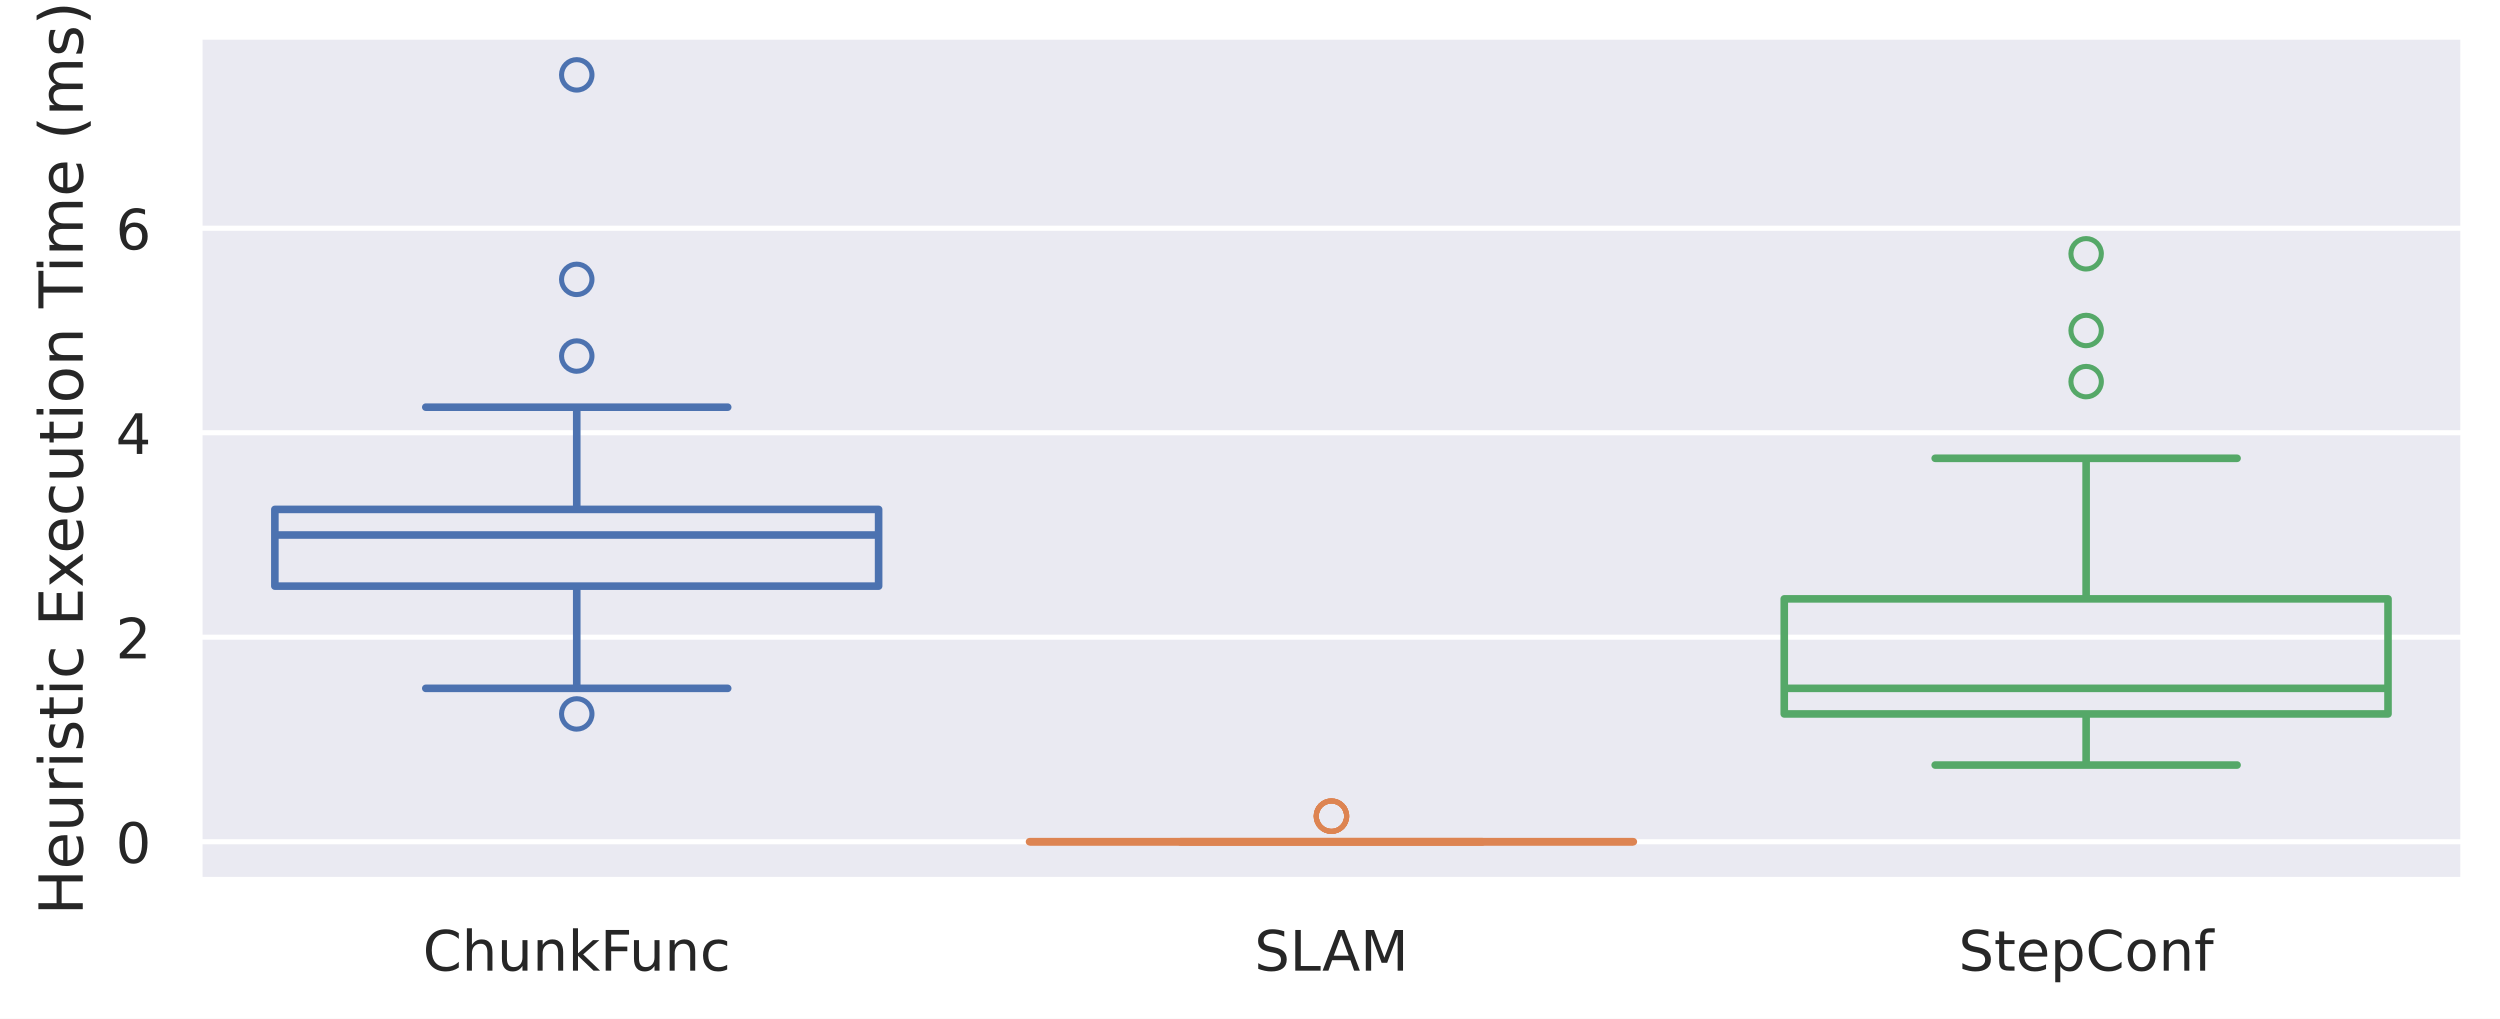
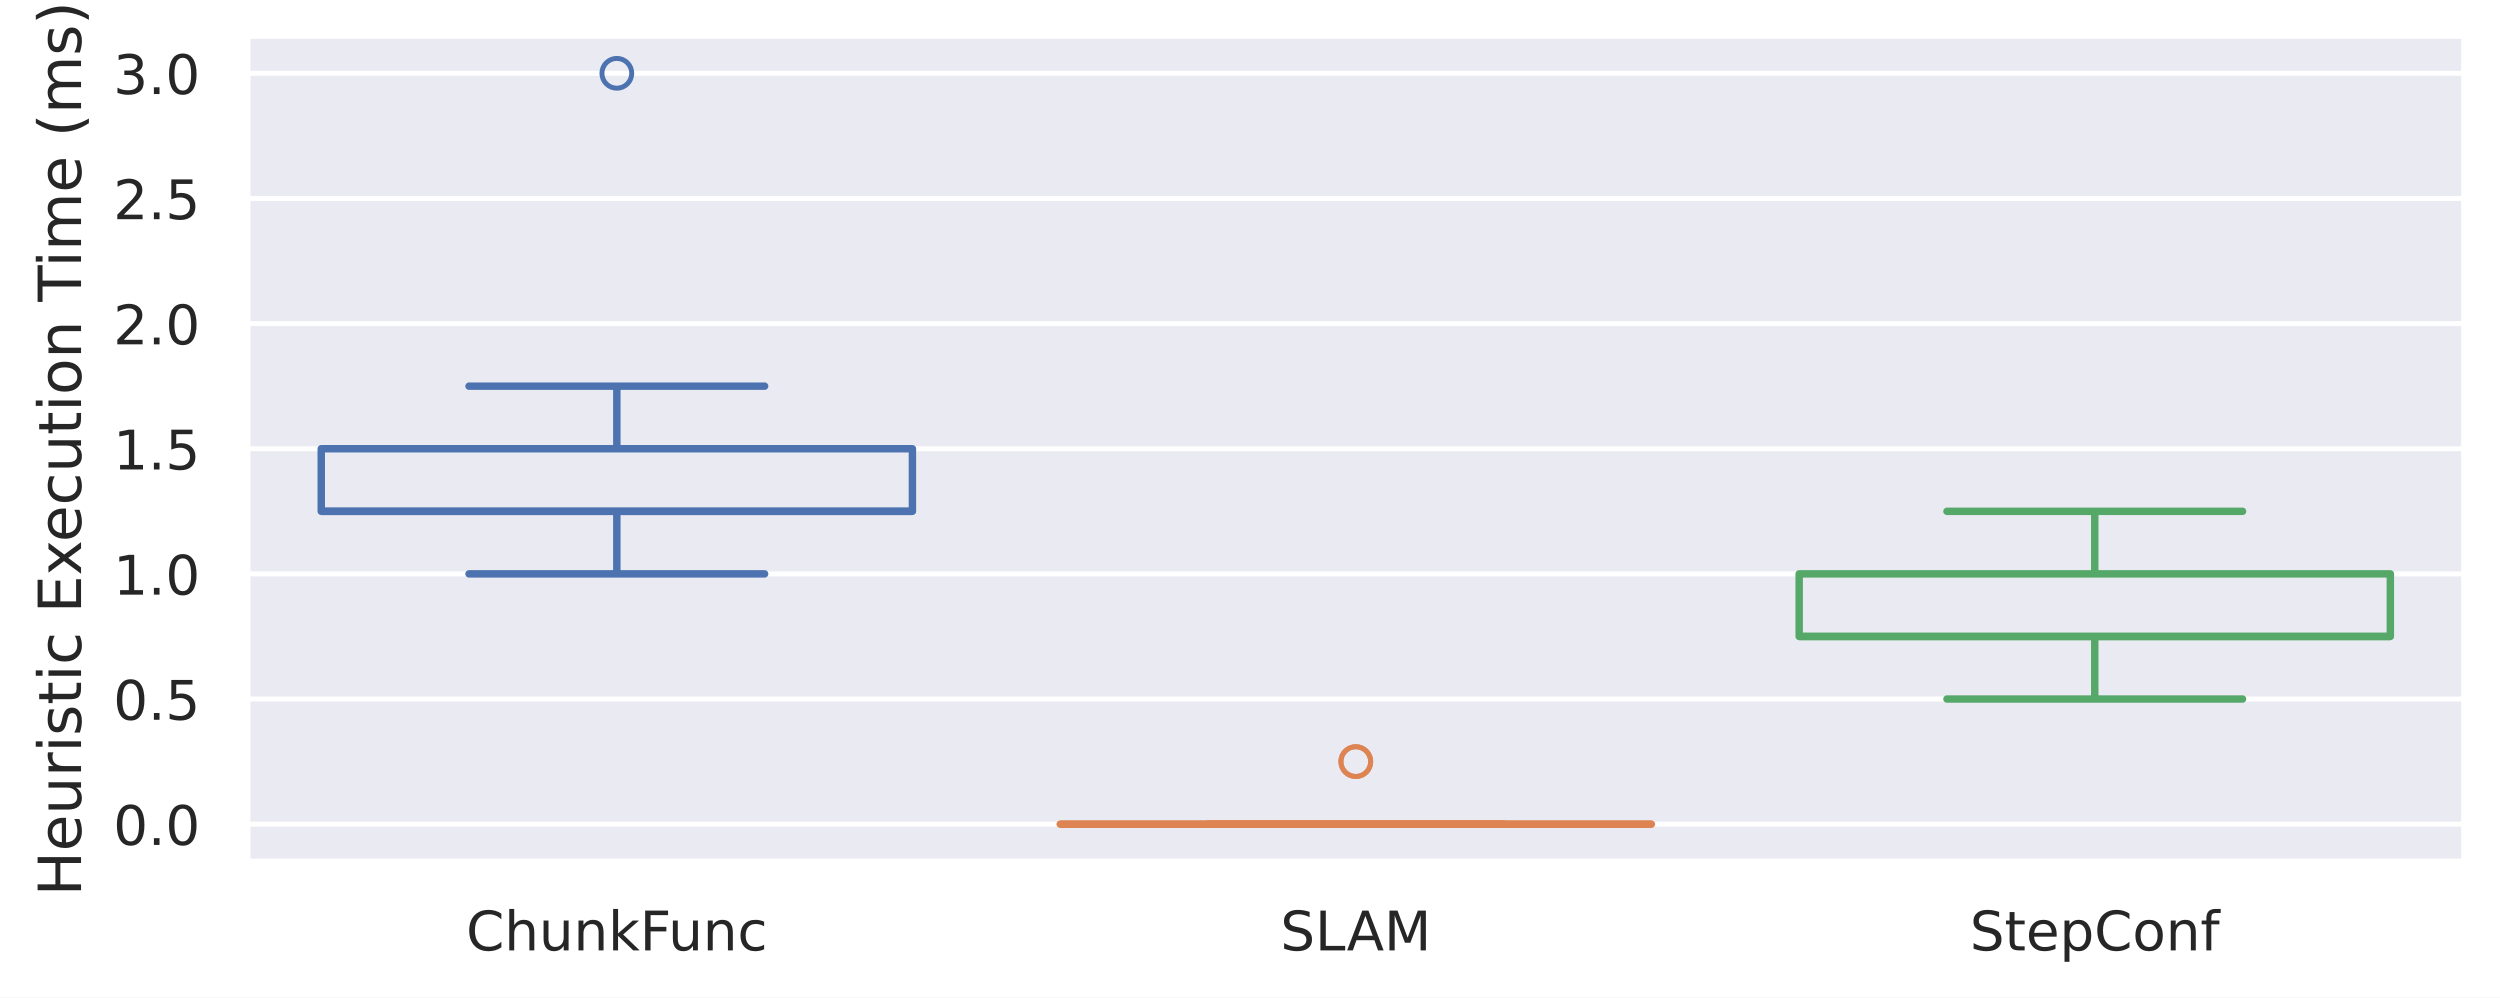
- <svg xmlns="http://www.w3.org/2000/svg" xmlns:xlink="http://www.w3.org/1999/xlink" width="492.913pt" height="200.866pt" viewBox="0 0 492.913 200.866" version="1.1">
+ <svg xmlns="http://www.w3.org/2000/svg" xmlns:xlink="http://www.w3.org/1999/xlink" width="503.407pt" height="200.866pt" viewBox="0 0 503.407 200.866" version="1.1">
  <defs>
    <style type="text/css">*{stroke-linejoin: round; stroke-linecap: butt}</style>
  </defs>
  <g id="figure_1">
    <g id="patch_1">
-       <path d="M 0 200.866  L 492.913 200.866  L 492.913 0  L 0 0  z " style="fill: #ffffff" />
+       <path d="M 0 200.866  L 503.407 200.866  L 503.407 0  L 0 0  z " style="fill: #ffffff" />
    </g>
    <g id="axes_1">
      <g id="patch_2">
-         <path d="M 39.312 173.52  L 485.712 173.52  L 485.712 7.2  L 39.312 7.2  z " style="fill: #eaeaf2" />
+         <path d="M 49.807 173.52  L 496.207 173.52  L 496.207 7.2  L 49.807 7.2  z " style="fill: #eaeaf2" />
      </g>
      <g id="matplotlib.axis_1">
        <g id="xtick_1">
          <g id="text_1">
-             <g style="fill: #262626" transform="translate(83.37398 191.3783) scale(0.11 -0.11)">
+             <g style="fill: #262626" transform="translate(93.86867 191.3783) scale(0.11 -0.11)">
              <defs>
                <path id="DejaVuSans-43" d="M 4122 4306  L 4122 3641  Q 3803 3938 3442 4084  Q 3081 4231 2675 4231  Q 1875 4231 1450 3742  Q 1025 3253 1025 2328  Q 1025 1406 1450 917  Q 1875 428 2675 428  Q 3081 428 3442 575  Q 3803 722 4122 1019  L 4122 359  Q 3791 134 3420 21  Q 3050 -91 2638 -91  Q 1578 -91 968 557  Q 359 1206 359 2328  Q 359 3453 968 4101  Q 1578 4750 2638 4750  Q 3056 4750 3426 4639  Q 3797 4528 4122 4306  z " transform="scale(0.015625)" />
                <path id="DejaVuSans-68" d="M 3513 2113  L 3513 0  L 2938 0  L 2938 2094  Q 2938 2591 2744 2837  Q 2550 3084 2163 3084  Q 1697 3084 1428 2787  Q 1159 2491 1159 1978  L 1159 0  L 581 0  L 581 4863  L 1159 4863  L 1159 2956  Q 1366 3272 1645 3428  Q 1925 3584 2291 3584  Q 2894 3584 3203 3211  Q 3513 2838 3513 2113  z " transform="scale(0.015625)" />
                <path id="DejaVuSans-75" d="M 544 1381  L 544 3500  L 1119 3500  L 1119 1403  Q 1119 906 1312 657  Q 1506 409 1894 409  Q 2359 409 2629 706  Q 2900 1003 2900 1516  L 2900 3500  L 3475 3500  L 3475 0  L 2900 0  L 2900 538  Q 2691 219 2414 64  Q 2138 -91 1772 -91  Q 1169 -91 856 284  Q 544 659 544 1381  z M 1991 3584  L 1991 3584  z " transform="scale(0.015625)" />
                <path id="DejaVuSans-6e" d="M 3513 2113  L 3513 0  L 2938 0  L 2938 2094  Q 2938 2591 2744 2837  Q 2550 3084 2163 3084  Q 1697 3084 1428 2787  Q 1159 2491 1159 1978  L 1159 0  L 581 0  L 581 3500  L 1159 3500  L 1159 2956  Q 1366 3272 1645 3428  Q 1925 3584 2291 3584  Q 2894 3584 3203 3211  Q 3513 2838 3513 2113  z " transform="scale(0.015625)" />
                <path id="DejaVuSans-6b" d="M 581 4863  L 1159 4863  L 1159 1991  L 2875 3500  L 3609 3500  L 1753 1863  L 3688 0  L 2938 0  L 1159 1709  L 1159 0  L 581 0  L 581 4863  z " transform="scale(0.015625)" />
                <path id="DejaVuSans-46" d="M 628 4666  L 3309 4666  L 3309 4134  L 1259 4134  L 1259 2759  L 3109 2759  L 3109 2228  L 1259 2228  L 1259 0  L 628 0  L 628 4666  z " transform="scale(0.015625)" />
                <path id="DejaVuSans-63" d="M 3122 3366  L 3122 2828  Q 2878 2963 2633 3030  Q 2388 3097 2138 3097  Q 1578 3097 1268 2742  Q 959 2388 959 1747  Q 959 1106 1268 751  Q 1578 397 2138 397  Q 2388 397 2633 464  Q 2878 531 3122 666  L 3122 134  Q 2881 22 2623 -34  Q 2366 -91 2075 -91  Q 1284 -91 818 406  Q 353 903 353 1747  Q 353 2603 823 3093  Q 1294 3584 2113 3584  Q 2378 3584 2631 3529  Q 2884 3475 3122 3366  z " transform="scale(0.015625)" />
              </defs>
              <use xlink:href="#DejaVuSans-43" />
              <use xlink:href="#DejaVuSans-68" x="69.824" />
              <use xlink:href="#DejaVuSans-75" x="133.203" />
              <use xlink:href="#DejaVuSans-6e" x="196.582" />
              <use xlink:href="#DejaVuSans-6b" x="259.961" />
              <use xlink:href="#DejaVuSans-46" x="317.871" />
              <use xlink:href="#DejaVuSans-75" x="369.891" />
              <use xlink:href="#DejaVuSans-6e" x="433.27" />
              <use xlink:href="#DejaVuSans-63" x="496.648" />
            </g>
          </g>
        </g>
        <g id="xtick_2">
          <g id="text_2">
-             <g style="fill: #262626" transform="translate(247.3248 191.3783) scale(0.11 -0.11)">
+             <g style="fill: #262626" transform="translate(257.8195 191.3783) scale(0.11 -0.11)">
              <defs>
                <path id="DejaVuSans-53" d="M 3425 4513  L 3425 3897  Q 3066 4069 2747 4153  Q 2428 4238 2131 4238  Q 1616 4238 1336 4038  Q 1056 3838 1056 3469  Q 1056 3159 1242 3001  Q 1428 2844 1947 2747  L 2328 2669  Q 3034 2534 3370 2195  Q 3706 1856 3706 1288  Q 3706 609 3251 259  Q 2797 -91 1919 -91  Q 1588 -91 1214 -16  Q 841 59 441 206  L 441 856  Q 825 641 1194 531  Q 1563 422 1919 422  Q 2459 422 2753 634  Q 3047 847 3047 1241  Q 3047 1584 2836 1778  Q 2625 1972 2144 2069  L 1759 2144  Q 1053 2284 737 2584  Q 422 2884 422 3419  Q 422 4038 858 4394  Q 1294 4750 2059 4750  Q 2388 4750 2728 4690  Q 3069 4631 3425 4513  z " transform="scale(0.015625)" />
                <path id="DejaVuSans-4c" d="M 628 4666  L 1259 4666  L 1259 531  L 3531 531  L 3531 0  L 628 0  L 628 4666  z " transform="scale(0.015625)" />
                <path id="DejaVuSans-41" d="M 2188 4044  L 1331 1722  L 3047 1722  L 2188 4044  z M 1831 4666  L 2547 4666  L 4325 0  L 3669 0  L 3244 1197  L 1141 1197  L 716 0  L 50 0  L 1831 4666  z " transform="scale(0.015625)" />
                <path id="DejaVuSans-4d" d="M 628 4666  L 1569 4666  L 2759 1491  L 3956 4666  L 4897 4666  L 4897 0  L 4281 0  L 4281 4097  L 3078 897  L 2444 897  L 1241 4097  L 1241 0  L 628 0  L 628 4666  z " transform="scale(0.015625)" />
              </defs>
              <use xlink:href="#DejaVuSans-53" />
              <use xlink:href="#DejaVuSans-4c" x="63.477" />
              <use xlink:href="#DejaVuSans-41" x="121.439" />
              <use xlink:href="#DejaVuSans-4d" x="189.848" />
            </g>
          </g>
        </g>
        <g id="xtick_3">
          <g id="text_3">
-             <g style="fill: #262626" transform="translate(386.1612 191.3783) scale(0.11 -0.11)">
+             <g style="fill: #262626" transform="translate(396.6559 191.3783) scale(0.11 -0.11)">
              <defs>
                <path id="DejaVuSans-74" d="M 1172 4494  L 1172 3500  L 2356 3500  L 2356 3053  L 1172 3053  L 1172 1153  Q 1172 725 1289 603  Q 1406 481 1766 481  L 2356 481  L 2356 0  L 1766 0  Q 1100 0 847 248  Q 594 497 594 1153  L 594 3053  L 172 3053  L 172 3500  L 594 3500  L 594 4494  L 1172 4494  z " transform="scale(0.015625)" />
                <path id="DejaVuSans-65" d="M 3597 1894  L 3597 1613  L 953 1613  Q 991 1019 1311 708  Q 1631 397 2203 397  Q 2534 397 2845 478  Q 3156 559 3463 722  L 3463 178  Q 3153 47 2828 -22  Q 2503 -91 2169 -91  Q 1331 -91 842 396  Q 353 884 353 1716  Q 353 2575 817 3079  Q 1281 3584 2069 3584  Q 2775 3584 3186 3129  Q 3597 2675 3597 1894  z M 3022 2063  Q 3016 2534 2758 2815  Q 2500 3097 2075 3097  Q 1594 3097 1305 2825  Q 1016 2553 972 2059  L 3022 2063  z " transform="scale(0.015625)" />
                <path id="DejaVuSans-70" d="M 1159 525  L 1159 -1331  L 581 -1331  L 581 3500  L 1159 3500  L 1159 2969  Q 1341 3281 1617 3432  Q 1894 3584 2278 3584  Q 2916 3584 3314 3078  Q 3713 2572 3713 1747  Q 3713 922 3314 415  Q 2916 -91 2278 -91  Q 1894 -91 1617 61  Q 1341 213 1159 525  z M 3116 1747  Q 3116 2381 2855 2742  Q 2594 3103 2138 3103  Q 1681 3103 1420 2742  Q 1159 2381 1159 1747  Q 1159 1113 1420 752  Q 1681 391 2138 391  Q 2594 391 2855 752  Q 3116 1113 3116 1747  z " transform="scale(0.015625)" />
                <path id="DejaVuSans-6f" d="M 1959 3097  Q 1497 3097 1228 2736  Q 959 2375 959 1747  Q 959 1119 1226 758  Q 1494 397 1959 397  Q 2419 397 2687 759  Q 2956 1122 2956 1747  Q 2956 2369 2687 2733  Q 2419 3097 1959 3097  z M 1959 3584  Q 2709 3584 3137 3096  Q 3566 2609 3566 1747  Q 3566 888 3137 398  Q 2709 -91 1959 -91  Q 1206 -91 779 398  Q 353 888 353 1747  Q 353 2609 779 3096  Q 1206 3584 1959 3584  z " transform="scale(0.015625)" />
                <path id="DejaVuSans-66" d="M 2375 4863  L 2375 4384  L 1825 4384  Q 1516 4384 1395 4259  Q 1275 4134 1275 3809  L 1275 3500  L 2222 3500  L 2222 3053  L 1275 3053  L 1275 0  L 697 0  L 697 3053  L 147 3053  L 147 3500  L 697 3500  L 697 3744  Q 697 4328 969 4595  Q 1241 4863 1831 4863  L 2375 4863  z " transform="scale(0.015625)" />
              </defs>
              <use xlink:href="#DejaVuSans-53" />
              <use xlink:href="#DejaVuSans-74" x="63.477" />
              <use xlink:href="#DejaVuSans-65" x="102.686" />
              <use xlink:href="#DejaVuSans-70" x="164.209" />
              <use xlink:href="#DejaVuSans-43" x="227.686" />
              <use xlink:href="#DejaVuSans-6f" x="297.51" />
              <use xlink:href="#DejaVuSans-6e" x="358.691" />
              <use xlink:href="#DejaVuSans-66" x="422.07" />
            </g>
          </g>
        </g>
      </g>
      <g id="matplotlib.axis_2">
        <g id="ytick_1">
          <g id="line2d_1">
-             <path d="M 39.312 165.96  L 485.712 165.96  " clip-path="url(#paf38200da1)" style="fill: none; stroke: #ffffff; stroke-linecap: round" />
+             <path d="M 49.807 165.96  L 496.207 165.96  " clip-path="url(#p9147dce7c5)" style="fill: none; stroke: #ffffff; stroke-linecap: round" />
          </g>
          <g id="text_4">
            <g style="fill: #262626" transform="translate(22.81375 170.1391) scale(0.11 -0.11)">
              <defs>
                <path id="DejaVuSans-30" d="M 2034 4250  Q 1547 4250 1301 3770  Q 1056 3291 1056 2328  Q 1056 1369 1301 889  Q 1547 409 2034 409  Q 2525 409 2770 889  Q 3016 1369 3016 2328  Q 3016 3291 2770 3770  Q 2525 4250 2034 4250  z M 2034 4750  Q 2819 4750 3233 4129  Q 3647 3509 3647 2328  Q 3647 1150 3233 529  Q 2819 -91 2034 -91  Q 1250 -91 836 529  Q 422 1150 422 2328  Q 422 3509 836 4129  Q 1250 4750 2034 4750  z " transform="scale(0.015625)" />
+                 <path id="DejaVuSans-2e" d="M 684 794  L 1344 794  L 1344 0  L 684 0  L 684 794  z " transform="scale(0.015625)" />
              </defs>
              <use xlink:href="#DejaVuSans-30" />
+               <use xlink:href="#DejaVuSans-2e" x="63.623" />
+               <use xlink:href="#DejaVuSans-30" x="95.41" />
            </g>
          </g>
        </g>
        <g id="ytick_2">
          <g id="line2d_2">
-             <path d="M 39.312 125.64  L 485.712 125.64  " clip-path="url(#paf38200da1)" style="fill: none; stroke: #ffffff; stroke-linecap: round" />
+             <path d="M 49.807 140.76  L 496.207 140.76  " clip-path="url(#p9147dce7c5)" style="fill: none; stroke: #ffffff; stroke-linecap: round" />
          </g>
          <g id="text_5">
-             <g style="fill: #262626" transform="translate(22.81375 129.8191) scale(0.11 -0.11)">
-               <defs>
-                 <path id="DejaVuSans-32" d="M 1228 531  L 3431 531  L 3431 0  L 469 0  L 469 531  Q 828 903 1448 1529  Q 2069 2156 2228 2338  Q 2531 2678 2651 2914  Q 2772 3150 2772 3378  Q 2772 3750 2511 3984  Q 2250 4219 1831 4219  Q 1534 4219 1204 4116  Q 875 4013 500 3803  L 500 4441  Q 881 4594 1212 4672  Q 1544 4750 1819 4750  Q 2544 4750 2975 4387  Q 3406 4025 3406 3419  Q 3406 3131 3298 2873  Q 3191 2616 2906 2266  Q 2828 2175 2409 1742  Q 1991 1309 1228 531  z " transform="scale(0.015625)" />
-               </defs>
-               <use xlink:href="#DejaVuSans-32" />
+             <g style="fill: #262626" transform="translate(22.81375 144.9391) scale(0.11 -0.11)">
+               <defs>
+                 <path id="DejaVuSans-35" d="M 691 4666  L 3169 4666  L 3169 4134  L 1269 4134  L 1269 2991  Q 1406 3038 1543 3061  Q 1681 3084 1819 3084  Q 2600 3084 3056 2656  Q 3513 2228 3513 1497  Q 3513 744 3044 326  Q 2575 -91 1722 -91  Q 1428 -91 1123 -41  Q 819 9 494 109  L 494 744  Q 775 591 1075 516  Q 1375 441 1709 441  Q 2250 441 2565 725  Q 2881 1009 2881 1497  Q 2881 1984 2565 2268  Q 2250 2553 1709 2553  Q 1456 2553 1204 2497  Q 953 2441 691 2322  L 691 4666  z " transform="scale(0.015625)" />
+               </defs>
+               <use xlink:href="#DejaVuSans-30" />
+               <use xlink:href="#DejaVuSans-2e" x="63.623" />
+               <use xlink:href="#DejaVuSans-35" x="95.41" />
            </g>
          </g>
        </g>
        <g id="ytick_3">
          <g id="line2d_3">
-             <path d="M 39.312 85.32  L 485.712 85.32  " clip-path="url(#paf38200da1)" style="fill: none; stroke: #ffffff; stroke-linecap: round" />
+             <path d="M 49.807 115.56  L 496.207 115.56  " clip-path="url(#p9147dce7c5)" style="fill: none; stroke: #ffffff; stroke-linecap: round" />
          </g>
          <g id="text_6">
-             <g style="fill: #262626" transform="translate(22.81375 89.49914) scale(0.11 -0.11)">
-               <defs>
-                 <path id="DejaVuSans-34" d="M 2419 4116  L 825 1625  L 2419 1625  L 2419 4116  z M 2253 4666  L 3047 4666  L 3047 1625  L 3713 1625  L 3713 1100  L 3047 1100  L 3047 0  L 2419 0  L 2419 1100  L 313 1100  L 313 1709  L 2253 4666  z " transform="scale(0.015625)" />
-               </defs>
-               <use xlink:href="#DejaVuSans-34" />
+             <g style="fill: #262626" transform="translate(22.81375 119.7391) scale(0.11 -0.11)">
+               <defs>
+                 <path id="DejaVuSans-31" d="M 794 531  L 1825 531  L 1825 4091  L 703 3866  L 703 4441  L 1819 4666  L 2450 4666  L 2450 531  L 3481 531  L 3481 0  L 794 0  L 794 531  z " transform="scale(0.015625)" />
+               </defs>
+               <use xlink:href="#DejaVuSans-31" />
+               <use xlink:href="#DejaVuSans-2e" x="63.623" />
+               <use xlink:href="#DejaVuSans-30" x="95.41" />
            </g>
          </g>
        </g>
        <g id="ytick_4">
          <g id="line2d_4">
-             <path d="M 39.312 45  L 485.712 45  " clip-path="url(#paf38200da1)" style="fill: none; stroke: #ffffff; stroke-linecap: round" />
+             <path d="M 49.807 90.36  L 496.207 90.36  " clip-path="url(#p9147dce7c5)" style="fill: none; stroke: #ffffff; stroke-linecap: round" />
          </g>
          <g id="text_7">
-             <g style="fill: #262626" transform="translate(22.81375 49.17914) scale(0.11 -0.11)">
-               <defs>
-                 <path id="DejaVuSans-36" d="M 2113 2584  Q 1688 2584 1439 2293  Q 1191 2003 1191 1497  Q 1191 994 1439 701  Q 1688 409 2113 409  Q 2538 409 2786 701  Q 3034 994 3034 1497  Q 3034 2003 2786 2293  Q 2538 2584 2113 2584  z M 3366 4563  L 3366 3988  Q 3128 4100 2886 4159  Q 2644 4219 2406 4219  Q 1781 4219 1451 3797  Q 1122 3375 1075 2522  Q 1259 2794 1537 2939  Q 1816 3084 2150 3084  Q 2853 3084 3261 2657  Q 3669 2231 3669 1497  Q 3669 778 3244 343  Q 2819 -91 2113 -91  Q 1303 -91 875 529  Q 447 1150 447 2328  Q 447 3434 972 4092  Q 1497 4750 2381 4750  Q 2619 4750 2861 4703  Q 3103 4656 3366 4563  z " transform="scale(0.015625)" />
-               </defs>
-               <use xlink:href="#DejaVuSans-36" />
-             </g>
-           </g>
-         </g>
-         <g id="text_8">
+             <g style="fill: #262626" transform="translate(22.81375 94.53914) scale(0.11 -0.11)">
+               <use xlink:href="#DejaVuSans-31" />
+               <use xlink:href="#DejaVuSans-2e" x="63.623" />
+               <use xlink:href="#DejaVuSans-35" x="95.41" />
+             </g>
+           </g>
+         </g>
+         <g id="ytick_5">
+           <g id="line2d_5">
+             <path d="M 49.807 65.16  L 496.207 65.16  " clip-path="url(#p9147dce7c5)" style="fill: none; stroke: #ffffff; stroke-linecap: round" />
+           </g>
+           <g id="text_8">
+             <g style="fill: #262626" transform="translate(22.81375 69.33914) scale(0.11 -0.11)">
+               <defs>
+                 <path id="DejaVuSans-32" d="M 1228 531  L 3431 531  L 3431 0  L 469 0  L 469 531  Q 828 903 1448 1529  Q 2069 2156 2228 2338  Q 2531 2678 2651 2914  Q 2772 3150 2772 3378  Q 2772 3750 2511 3984  Q 2250 4219 1831 4219  Q 1534 4219 1204 4116  Q 875 4013 500 3803  L 500 4441  Q 881 4594 1212 4672  Q 1544 4750 1819 4750  Q 2544 4750 2975 4387  Q 3406 4025 3406 3419  Q 3406 3131 3298 2873  Q 3191 2616 2906 2266  Q 2828 2175 2409 1742  Q 1991 1309 1228 531  z " transform="scale(0.015625)" />
+               </defs>
+               <use xlink:href="#DejaVuSans-32" />
+               <use xlink:href="#DejaVuSans-2e" x="63.623" />
+               <use xlink:href="#DejaVuSans-30" x="95.41" />
+             </g>
+           </g>
+         </g>
+         <g id="ytick_6">
+           <g id="line2d_6">
+             <path d="M 49.807 39.96  L 496.207 39.96  " clip-path="url(#p9147dce7c5)" style="fill: none; stroke: #ffffff; stroke-linecap: round" />
+           </g>
+           <g id="text_9">
+             <g style="fill: #262626" transform="translate(22.81375 44.13914) scale(0.11 -0.11)">
+               <use xlink:href="#DejaVuSans-32" />
+               <use xlink:href="#DejaVuSans-2e" x="63.623" />
+               <use xlink:href="#DejaVuSans-35" x="95.41" />
+             </g>
+           </g>
+         </g>
+         <g id="ytick_7">
+           <g id="line2d_7">
+             <path d="M 49.807 14.76  L 496.207 14.76  " clip-path="url(#p9147dce7c5)" style="fill: none; stroke: #ffffff; stroke-linecap: round" />
+           </g>
+           <g id="text_10">
+             <g style="fill: #262626" transform="translate(22.81375 18.93914) scale(0.11 -0.11)">
+               <defs>
+                 <path id="DejaVuSans-33" d="M 2597 2516  Q 3050 2419 3304 2112  Q 3559 1806 3559 1356  Q 3559 666 3084 287  Q 2609 -91 1734 -91  Q 1441 -91 1130 -33  Q 819 25 488 141  L 488 750  Q 750 597 1062 519  Q 1375 441 1716 441  Q 2309 441 2620 675  Q 2931 909 2931 1356  Q 2931 1769 2642 2001  Q 2353 2234 1838 2234  L 1294 2234  L 1294 2753  L 1863 2753  Q 2328 2753 2575 2939  Q 2822 3125 2822 3475  Q 2822 3834 2567 4026  Q 2313 4219 1838 4219  Q 1578 4219 1281 4162  Q 984 4106 628 3988  L 628 4550  Q 988 4650 1302 4700  Q 1616 4750 1894 4750  Q 2613 4750 3031 4423  Q 3450 4097 3450 3541  Q 3450 3153 3228 2886  Q 3006 2619 2597 2516  z " transform="scale(0.015625)" />
+               </defs>
+               <use xlink:href="#DejaVuSans-33" />
+               <use xlink:href="#DejaVuSans-2e" x="63.623" />
+               <use xlink:href="#DejaVuSans-30" x="95.41" />
+             </g>
+           </g>
+         </g>
+         <g id="text_11">
          <g style="fill: #262626" transform="translate(16.31812 180.4378) rotate(-90) scale(0.12 -0.12)">
            <defs>
              <path id="DejaVuSans-48" d="M 628 4666  L 1259 4666  L 1259 2753  L 3553 2753  L 3553 4666  L 4184 4666  L 4184 0  L 3553 0  L 3553 2222  L 1259 2222  L 1259 0  L 628 0  L 628 4666  z " transform="scale(0.015625)" />
              <path id="DejaVuSans-72" d="M 2631 2963  Q 2534 3019 2420 3045  Q 2306 3072 2169 3072  Q 1681 3072 1420 2755  Q 1159 2438 1159 1844  L 1159 0  L 581 0  L 581 3500  L 1159 3500  L 1159 2956  Q 1341 3275 1631 3429  Q 1922 3584 2338 3584  Q 2397 3584 2469 3576  Q 2541 3569 2628 3553  L 2631 2963  z " transform="scale(0.015625)" />
              <path id="DejaVuSans-69" d="M 603 3500  L 1178 3500  L 1178 0  L 603 0  L 603 3500  z M 603 4863  L 1178 4863  L 1178 4134  L 603 4134  L 603 4863  z " transform="scale(0.015625)" />
              <path id="DejaVuSans-73" d="M 2834 3397  L 2834 2853  Q 2591 2978 2328 3040  Q 2066 3103 1784 3103  Q 1356 3103 1142 2972  Q 928 2841 928 2578  Q 928 2378 1081 2264  Q 1234 2150 1697 2047  L 1894 2003  Q 2506 1872 2764 1633  Q 3022 1394 3022 966  Q 3022 478 2636 193  Q 2250 -91 1575 -91  Q 1294 -91 989 -36  Q 684 19 347 128  L 347 722  Q 666 556 975 473  Q 1284 391 1588 391  Q 1994 391 2212 530  Q 2431 669 2431 922  Q 2431 1156 2273 1281  Q 2116 1406 1581 1522  L 1381 1569  Q 847 1681 609 1914  Q 372 2147 372 2553  Q 372 3047 722 3315  Q 1072 3584 1716 3584  Q 2034 3584 2315 3537  Q 2597 3491 2834 3397  z " transform="scale(0.015625)" />
              <path id="DejaVuSans-20" transform="scale(0.015625)" />
              <path id="DejaVuSans-45" d="M 628 4666  L 3578 4666  L 3578 4134  L 1259 4134  L 1259 2753  L 3481 2753  L 3481 2222  L 1259 2222  L 1259 531  L 3634 531  L 3634 0  L 628 0  L 628 4666  z " transform="scale(0.015625)" />
              <path id="DejaVuSans-78" d="M 3513 3500  L 2247 1797  L 3578 0  L 2900 0  L 1881 1375  L 863 0  L 184 0  L 1544 1831  L 300 3500  L 978 3500  L 1906 2253  L 2834 3500  L 3513 3500  z " transform="scale(0.015625)" />
              <path id="DejaVuSans-54" d="M -19 4666  L 3928 4666  L 3928 4134  L 2272 4134  L 2272 0  L 1638 0  L 1638 4134  L -19 4134  L -19 4666  z " transform="scale(0.015625)" />
              <path id="DejaVuSans-6d" d="M 3328 2828  Q 3544 3216 3844 3400  Q 4144 3584 4550 3584  Q 5097 3584 5394 3201  Q 5691 2819 5691 2113  L 5691 0  L 5113 0  L 5113 2094  Q 5113 2597 4934 2840  Q 4756 3084 4391 3084  Q 3944 3084 3684 2787  Q 3425 2491 3425 1978  L 3425 0  L 2847 0  L 2847 2094  Q 2847 2600 2669 2842  Q 2491 3084 2119 3084  Q 1678 3084 1418 2786  Q 1159 2488 1159 1978  L 1159 0  L 581 0  L 581 3500  L 1159 3500  L 1159 2956  Q 1356 3278 1631 3431  Q 1906 3584 2284 3584  Q 2666 3584 2933 3390  Q 3200 3197 3328 2828  z " transform="scale(0.015625)" />
              <path id="DejaVuSans-28" d="M 1984 4856  Q 1566 4138 1362 3434  Q 1159 2731 1159 2009  Q 1159 1288 1364 580  Q 1569 -128 1984 -844  L 1484 -844  Q 1016 -109 783 600  Q 550 1309 550 2009  Q 550 2706 781 3412  Q 1013 4119 1484 4856  L 1984 4856  z " transform="scale(0.015625)" />
              <path id="DejaVuSans-29" d="M 513 4856  L 1013 4856  Q 1481 4119 1714 3412  Q 1947 2706 1947 2009  Q 1947 1309 1714 600  Q 1481 -109 1013 -844  L 513 -844  Q 928 -128 1133 580  Q 1338 1288 1338 2009  Q 1338 2731 1133 3434  Q 928 4138 513 4856  z " transform="scale(0.015625)" />
            </defs>
            <use xlink:href="#DejaVuSans-48" />
            <use xlink:href="#DejaVuSans-65" x="75.195" />
            <use xlink:href="#DejaVuSans-75" x="136.719" />
            <use xlink:href="#DejaVuSans-72" x="200.098" />
            <use xlink:href="#DejaVuSans-69" x="241.211" />
            <use xlink:href="#DejaVuSans-73" x="268.994" />
            <use xlink:href="#DejaVuSans-74" x="321.094" />
            <use xlink:href="#DejaVuSans-69" x="360.303" />
            <use xlink:href="#DejaVuSans-63" x="388.086" />
            <use xlink:href="#DejaVuSans-20" x="443.066" />
            <use xlink:href="#DejaVuSans-45" x="474.854" />
            <use xlink:href="#DejaVuSans-78" x="538.037" />
            <use xlink:href="#DejaVuSans-65" x="594.092" />
            <use xlink:href="#DejaVuSans-63" x="655.615" />
            <use xlink:href="#DejaVuSans-75" x="710.596" />
            <use xlink:href="#DejaVuSans-74" x="773.975" />
            <use xlink:href="#DejaVuSans-69" x="813.184" />
            <use xlink:href="#DejaVuSans-6f" x="840.967" />
            <use xlink:href="#DejaVuSans-6e" x="902.148" />
            <use xlink:href="#DejaVuSans-20" x="965.527" />
            <use xlink:href="#DejaVuSans-54" x="997.314" />
            <use xlink:href="#DejaVuSans-69" x="1055.273" />
            <use xlink:href="#DejaVuSans-6d" x="1083.057" />
            <use xlink:href="#DejaVuSans-65" x="1180.469" />
            <use xlink:href="#DejaVuSans-20" x="1241.992" />
            <use xlink:href="#DejaVuSans-28" x="1273.779" />
            <use xlink:href="#DejaVuSans-6d" x="1312.793" />
            <use xlink:href="#DejaVuSans-73" x="1410.205" />
            <use xlink:href="#DejaVuSans-29" x="1462.305" />
          </g>
        </g>
      </g>
-       <g id="line2d_5">
-         <path d="M 54.193 115.56  L 173.232 115.56  L 173.232 100.44  L 54.193 100.44  L 54.193 115.56  " clip-path="url(#paf38200da1)" style="fill: none; stroke: #4c72b0; stroke-width: 1.5; stroke-linecap: round" />
-       </g>
-       <g id="line2d_6">
-         <path d="M 113.713 115.56  L 113.713 135.72  " clip-path="url(#paf38200da1)" style="fill: none; stroke: #4c72b0; stroke-width: 1.5" />
-       </g>
-       <g id="line2d_7">
-         <path d="M 113.713 100.44  L 113.713 80.28  " clip-path="url(#paf38200da1)" style="fill: none; stroke: #4c72b0; stroke-width: 1.5" />
-       </g>
      <g id="line2d_8">
-         <path d="M 83.953 135.72  L 143.472 135.72  " clip-path="url(#paf38200da1)" style="fill: none; stroke: #4c72b0; stroke-width: 1.5; stroke-linecap: round" />
+         <path d="M 64.687 102.96  L 183.727 102.96  L 183.727 90.36  L 64.687 90.36  L 64.687 102.96  " clip-path="url(#p9147dce7c5)" style="fill: none; stroke: #4c72b0; stroke-width: 1.5; stroke-linecap: round" />
      </g>
      <g id="line2d_9">
-         <path d="M 83.953 80.28  L 143.472 80.28  " clip-path="url(#paf38200da1)" style="fill: none; stroke: #4c72b0; stroke-width: 1.5; stroke-linecap: round" />
+         <path d="M 124.207 102.96  L 124.207 115.56  " clip-path="url(#p9147dce7c5)" style="fill: none; stroke: #4c72b0; stroke-width: 1.5" />
      </g>
      <g id="line2d_10">
+         <path d="M 124.207 90.36  L 124.207 77.76  " clip-path="url(#p9147dce7c5)" style="fill: none; stroke: #4c72b0; stroke-width: 1.5" />
+       </g>
+       <g id="line2d_11">
+         <path d="M 94.447 115.56  L 153.967 115.56  " clip-path="url(#p9147dce7c5)" style="fill: none; stroke: #4c72b0; stroke-width: 1.5; stroke-linecap: round" />
+       </g>
+       <g id="line2d_12">
+         <path d="M 94.447 77.76  L 153.967 77.76  " clip-path="url(#p9147dce7c5)" style="fill: none; stroke: #4c72b0; stroke-width: 1.5; stroke-linecap: round" />
+       </g>
+       <g id="line2d_13">
        <defs>
-           <path id="mf5650716ff" d="M 0 3  C 0.796 3 1.559 2.684 2.121 2.121  C 2.684 1.559 3 0.796 3 0  C 3 -0.796 2.684 -1.559 2.121 -2.121  C 1.559 -2.684 0.796 -3 0 -3  C -0.796 -3 -1.559 -2.684 -2.121 -2.121  C -2.684 -1.559 -3 -0.796 -3 0  C -3 0.796 -2.684 1.559 -2.121 2.121  C -1.559 2.684 -0.796 3 0 3  z " style="stroke: #4c72b0" />
+           <path id="mad8cc77467" d="M 0 3  C 0.796 3 1.559 2.684 2.121 2.121  C 2.684 1.559 3 0.796 3 0  C 3 -0.796 2.684 -1.559 2.121 -2.121  C 1.559 -2.684 0.796 -3 0 -3  C -0.796 -3 -1.559 -2.684 -2.121 -2.121  C -2.684 -1.559 -3 -0.796 -3 0  C -3 0.796 -2.684 1.559 -2.121 2.121  C -1.559 2.684 -0.796 3 0 3  z " style="stroke: #4c72b0" />
        </defs>
-         <g clip-path="url(#paf38200da1)">
-           <use xlink:href="#mf5650716ff" x="113.713" y="140.76" style="fill-opacity: 0; stroke: #4c72b0" />
-           <use xlink:href="#mf5650716ff" x="113.713" y="70.2" style="fill-opacity: 0; stroke: #4c72b0" />
-           <use xlink:href="#mf5650716ff" x="113.713" y="14.76" style="fill-opacity: 0; stroke: #4c72b0" />
-           <use xlink:href="#mf5650716ff" x="113.713" y="55.08" style="fill-opacity: 0; stroke: #4c72b0" />
-         </g>
-       </g>
-       <g id="line2d_11">
-         <path d="M 202.993 165.96  L 322.033 165.96  L 322.033 165.96  L 202.993 165.96  L 202.993 165.96  " clip-path="url(#paf38200da1)" style="fill: none; stroke: #dd8452; stroke-width: 1.5; stroke-linecap: round" />
-       </g>
-       <g id="line2d_12">
-         <path d="M 262.512 165.96  L 262.512 165.96  " clip-path="url(#paf38200da1)" style="fill: none; stroke: #dd8452; stroke-width: 1.5" />
-       </g>
-       <g id="line2d_13">
-         <path d="M 262.512 165.96  L 262.512 165.96  " clip-path="url(#paf38200da1)" style="fill: none; stroke: #dd8452; stroke-width: 1.5" />
+         <g clip-path="url(#p9147dce7c5)">
+           <use xlink:href="#mad8cc77467" x="124.207" y="14.76" style="fill-opacity: 0; stroke: #4c72b0" />
+         </g>
      </g>
      <g id="line2d_14">
-         <path d="M 232.752 165.96  L 292.272 165.96  " clip-path="url(#paf38200da1)" style="fill: none; stroke: #dd8452; stroke-width: 1.5; stroke-linecap: round" />
+         <path d="M 213.487 165.96  L 332.527 165.96  L 332.527 165.96  L 213.487 165.96  L 213.487 165.96  " clip-path="url(#p9147dce7c5)" style="fill: none; stroke: #dd8452; stroke-width: 1.5; stroke-linecap: round" />
      </g>
      <g id="line2d_15">
-         <path d="M 232.752 165.96  L 292.272 165.96  " clip-path="url(#paf38200da1)" style="fill: none; stroke: #dd8452; stroke-width: 1.5; stroke-linecap: round" />
+         <path d="M 273.007 165.96  L 273.007 165.96  " clip-path="url(#p9147dce7c5)" style="fill: none; stroke: #dd8452; stroke-width: 1.5" />
      </g>
      <g id="line2d_16">
+         <path d="M 273.007 165.96  L 273.007 165.96  " clip-path="url(#p9147dce7c5)" style="fill: none; stroke: #dd8452; stroke-width: 1.5" />
+       </g>
+       <g id="line2d_17">
+         <path d="M 243.247 165.96  L 302.767 165.96  " clip-path="url(#p9147dce7c5)" style="fill: none; stroke: #dd8452; stroke-width: 1.5; stroke-linecap: round" />
+       </g>
+       <g id="line2d_18">
+         <path d="M 243.247 165.96  L 302.767 165.96  " clip-path="url(#p9147dce7c5)" style="fill: none; stroke: #dd8452; stroke-width: 1.5; stroke-linecap: round" />
+       </g>
+       <g id="line2d_19">
        <defs>
-           <path id="m6a4107a655" d="M 0 3  C 0.796 3 1.559 2.684 2.121 2.121  C 2.684 1.559 3 0.796 3 0  C 3 -0.796 2.684 -1.559 2.121 -2.121  C 1.559 -2.684 0.796 -3 0 -3  C -0.796 -3 -1.559 -2.684 -2.121 -2.121  C -2.684 -1.559 -3 -0.796 -3 0  C -3 0.796 -2.684 1.559 -2.121 2.121  C -1.559 2.684 -0.796 3 0 3  z " style="stroke: #dd8452" />
+           <path id="m68737da2dc" d="M 0 3  C 0.796 3 1.559 2.684 2.121 2.121  C 2.684 1.559 3 0.796 3 0  C 3 -0.796 2.684 -1.559 2.121 -2.121  C 1.559 -2.684 0.796 -3 0 -3  C -0.796 -3 -1.559 -2.684 -2.121 -2.121  C -2.684 -1.559 -3 -0.796 -3 0  C -3 0.796 -2.684 1.559 -2.121 2.121  C -1.559 2.684 -0.796 3 0 3  z " style="stroke: #dd8452" />
        </defs>
-         <g clip-path="url(#paf38200da1)">
-           <use xlink:href="#m6a4107a655" x="262.512" y="160.92" style="fill-opacity: 0; stroke: #dd8452" />
-           <use xlink:href="#m6a4107a655" x="262.512" y="160.92" style="fill-opacity: 0; stroke: #dd8452" />
-           <use xlink:href="#m6a4107a655" x="262.512" y="160.92" style="fill-opacity: 0; stroke: #dd8452" />
-           <use xlink:href="#m6a4107a655" x="262.512" y="160.92" style="fill-opacity: 0; stroke: #dd8452" />
-         </g>
-       </g>
-       <g id="line2d_17">
-         <path d="M 351.793 140.76  L 470.832 140.76  L 470.832 118.08  L 351.793 118.08  L 351.793 140.76  " clip-path="url(#paf38200da1)" style="fill: none; stroke: #55a868; stroke-width: 1.5; stroke-linecap: round" />
-       </g>
-       <g id="line2d_18">
-         <path d="M 411.312 140.76  L 411.312 150.84  " clip-path="url(#paf38200da1)" style="fill: none; stroke: #55a868; stroke-width: 1.5" />
-       </g>
-       <g id="line2d_19">
-         <path d="M 411.312 118.08  L 411.312 90.36  " clip-path="url(#paf38200da1)" style="fill: none; stroke: #55a868; stroke-width: 1.5" />
+         <g clip-path="url(#p9147dce7c5)">
+           <use xlink:href="#m68737da2dc" x="273.007" y="153.36" style="fill-opacity: 0; stroke: #dd8452" />
+           <use xlink:href="#m68737da2dc" x="273.007" y="153.36" style="fill-opacity: 0; stroke: #dd8452" />
+         </g>
      </g>
      <g id="line2d_20">
-         <path d="M 381.553 150.84  L 441.072 150.84  " clip-path="url(#paf38200da1)" style="fill: none; stroke: #55a868; stroke-width: 1.5; stroke-linecap: round" />
+         <path d="M 362.287 128.16  L 481.327 128.16  L 481.327 115.56  L 362.287 115.56  L 362.287 128.16  " clip-path="url(#p9147dce7c5)" style="fill: none; stroke: #55a868; stroke-width: 1.5; stroke-linecap: round" />
      </g>
      <g id="line2d_21">
-         <path d="M 381.553 90.36  L 441.072 90.36  " clip-path="url(#paf38200da1)" style="fill: none; stroke: #55a868; stroke-width: 1.5; stroke-linecap: round" />
+         <path d="M 421.807 128.16  L 421.807 140.76  " clip-path="url(#p9147dce7c5)" style="fill: none; stroke: #55a868; stroke-width: 1.5" />
      </g>
      <g id="line2d_22">
-         <defs>
-           <path id="m06c439a91c" d="M 0 3  C 0.796 3 1.559 2.684 2.121 2.121  C 2.684 1.559 3 0.796 3 0  C 3 -0.796 2.684 -1.559 2.121 -2.121  C 1.559 -2.684 0.796 -3 0 -3  C -0.796 -3 -1.559 -2.684 -2.121 -2.121  C -2.684 -1.559 -3 -0.796 -3 0  C -3 0.796 -2.684 1.559 -2.121 2.121  C -1.559 2.684 -0.796 3 0 3  z " style="stroke: #55a868" />
-         </defs>
-         <g clip-path="url(#paf38200da1)">
-           <use xlink:href="#m06c439a91c" x="411.312" y="75.24" style="fill-opacity: 0; stroke: #55a868" />
-           <use xlink:href="#m06c439a91c" x="411.312" y="65.16" style="fill-opacity: 0; stroke: #55a868" />
-           <use xlink:href="#m06c439a91c" x="411.312" y="50.04" style="fill-opacity: 0; stroke: #55a868" />
-         </g>
+         <path d="M 421.807 115.56  L 421.807 102.96  " clip-path="url(#p9147dce7c5)" style="fill: none; stroke: #55a868; stroke-width: 1.5" />
      </g>
      <g id="line2d_23">
-         <path d="M 54.193 105.48  L 173.232 105.48  " clip-path="url(#paf38200da1)" style="fill: none; stroke: #4c72b0; stroke-width: 1.5" />
+         <path d="M 392.047 140.76  L 451.567 140.76  " clip-path="url(#p9147dce7c5)" style="fill: none; stroke: #55a868; stroke-width: 1.5; stroke-linecap: round" />
      </g>
      <g id="line2d_24">
-         <path d="M 202.993 165.96  L 322.033 165.96  " clip-path="url(#paf38200da1)" style="fill: none; stroke: #dd8452; stroke-width: 1.5" />
-       </g>
-       <g id="line2d_25">
-         <path d="M 351.793 135.72  L 470.832 135.72  " clip-path="url(#paf38200da1)" style="fill: none; stroke: #55a868; stroke-width: 1.5" />
+         <path d="M 392.047 102.96  L 451.567 102.96  " clip-path="url(#p9147dce7c5)" style="fill: none; stroke: #55a868; stroke-width: 1.5; stroke-linecap: round" />
+       </g>
+       <g id="line2d_25" />
+       <g id="line2d_26">
+         <path d="M 64.687 102.96  L 183.727 102.96  " clip-path="url(#p9147dce7c5)" style="fill: none; stroke: #4c72b0; stroke-width: 1.5" />
+       </g>
+       <g id="line2d_27">
+         <path d="M 213.487 165.96  L 332.527 165.96  " clip-path="url(#p9147dce7c5)" style="fill: none; stroke: #dd8452; stroke-width: 1.5" />
+       </g>
+       <g id="line2d_28">
+         <path d="M 362.287 128.16  L 481.327 128.16  " clip-path="url(#p9147dce7c5)" style="fill: none; stroke: #55a868; stroke-width: 1.5" />
      </g>
      <g id="patch_3">
-         <path d="M 39.312 173.52  L 39.312 7.2  " style="fill: none; stroke: #ffffff; stroke-width: 1.25; stroke-linejoin: miter; stroke-linecap: square" />
+         <path d="M 49.807 173.52  L 49.807 7.2  " style="fill: none; stroke: #ffffff; stroke-width: 1.25; stroke-linejoin: miter; stroke-linecap: square" />
      </g>
      <g id="patch_4">
-         <path d="M 485.712 173.52  L 485.712 7.2  " style="fill: none; stroke: #ffffff; stroke-width: 1.25; stroke-linejoin: miter; stroke-linecap: square" />
+         <path d="M 496.207 173.52  L 496.207 7.2  " style="fill: none; stroke: #ffffff; stroke-width: 1.25; stroke-linejoin: miter; stroke-linecap: square" />
      </g>
      <g id="patch_5">
-         <path d="M 39.312 173.52  L 485.712 173.52  " style="fill: none; stroke: #ffffff; stroke-width: 1.25; stroke-linejoin: miter; stroke-linecap: square" />
+         <path d="M 49.807 173.52  L 496.207 173.52  " style="fill: none; stroke: #ffffff; stroke-width: 1.25; stroke-linejoin: miter; stroke-linecap: square" />
      </g>
      <g id="patch_6">
-         <path d="M 39.312 7.2  L 485.712 7.2  " style="fill: none; stroke: #ffffff; stroke-width: 1.25; stroke-linejoin: miter; stroke-linecap: square" />
+         <path d="M 49.807 7.2  L 496.207 7.2  " style="fill: none; stroke: #ffffff; stroke-width: 1.25; stroke-linejoin: miter; stroke-linecap: square" />
      </g>
    </g>
  </g>
  <defs>
-     <clipPath id="paf38200da1">
-       <rect x="39.312" y="7.2" width="446.4" height="166.32" />
+     <clipPath id="p9147dce7c5">
+       <rect x="49.807" y="7.2" width="446.4" height="166.32" />
    </clipPath>
  </defs>
</svg>
